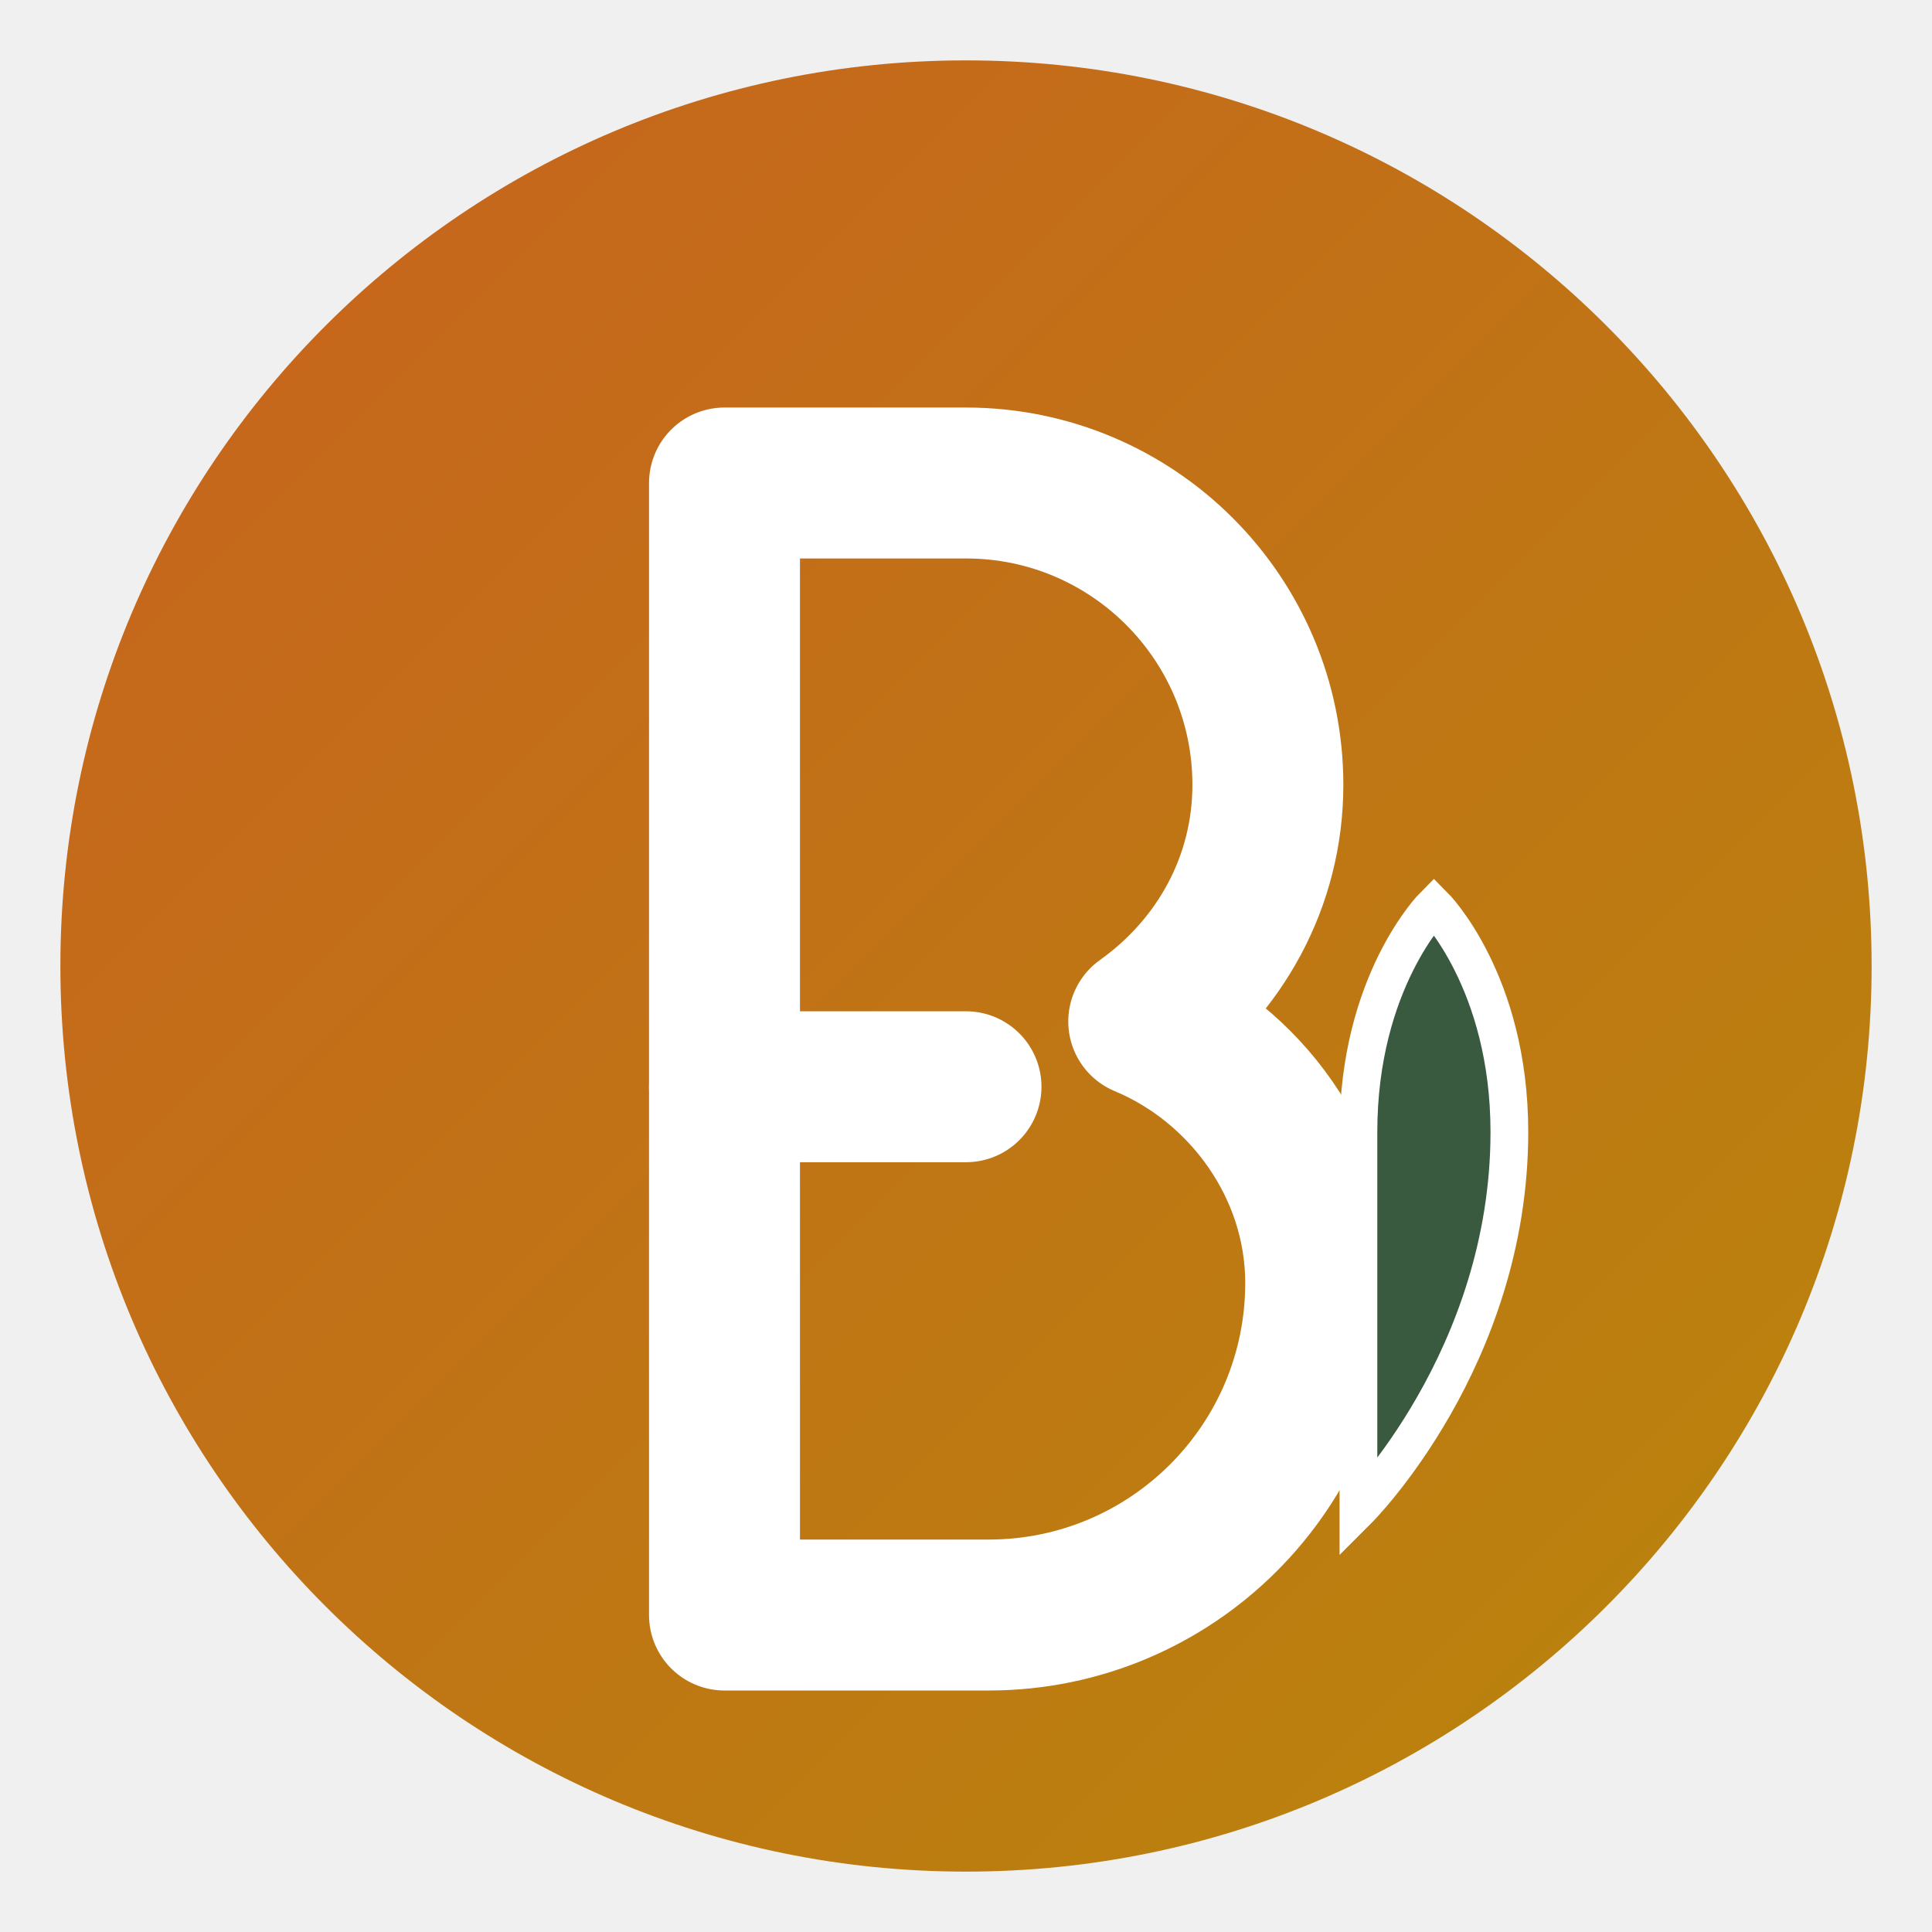
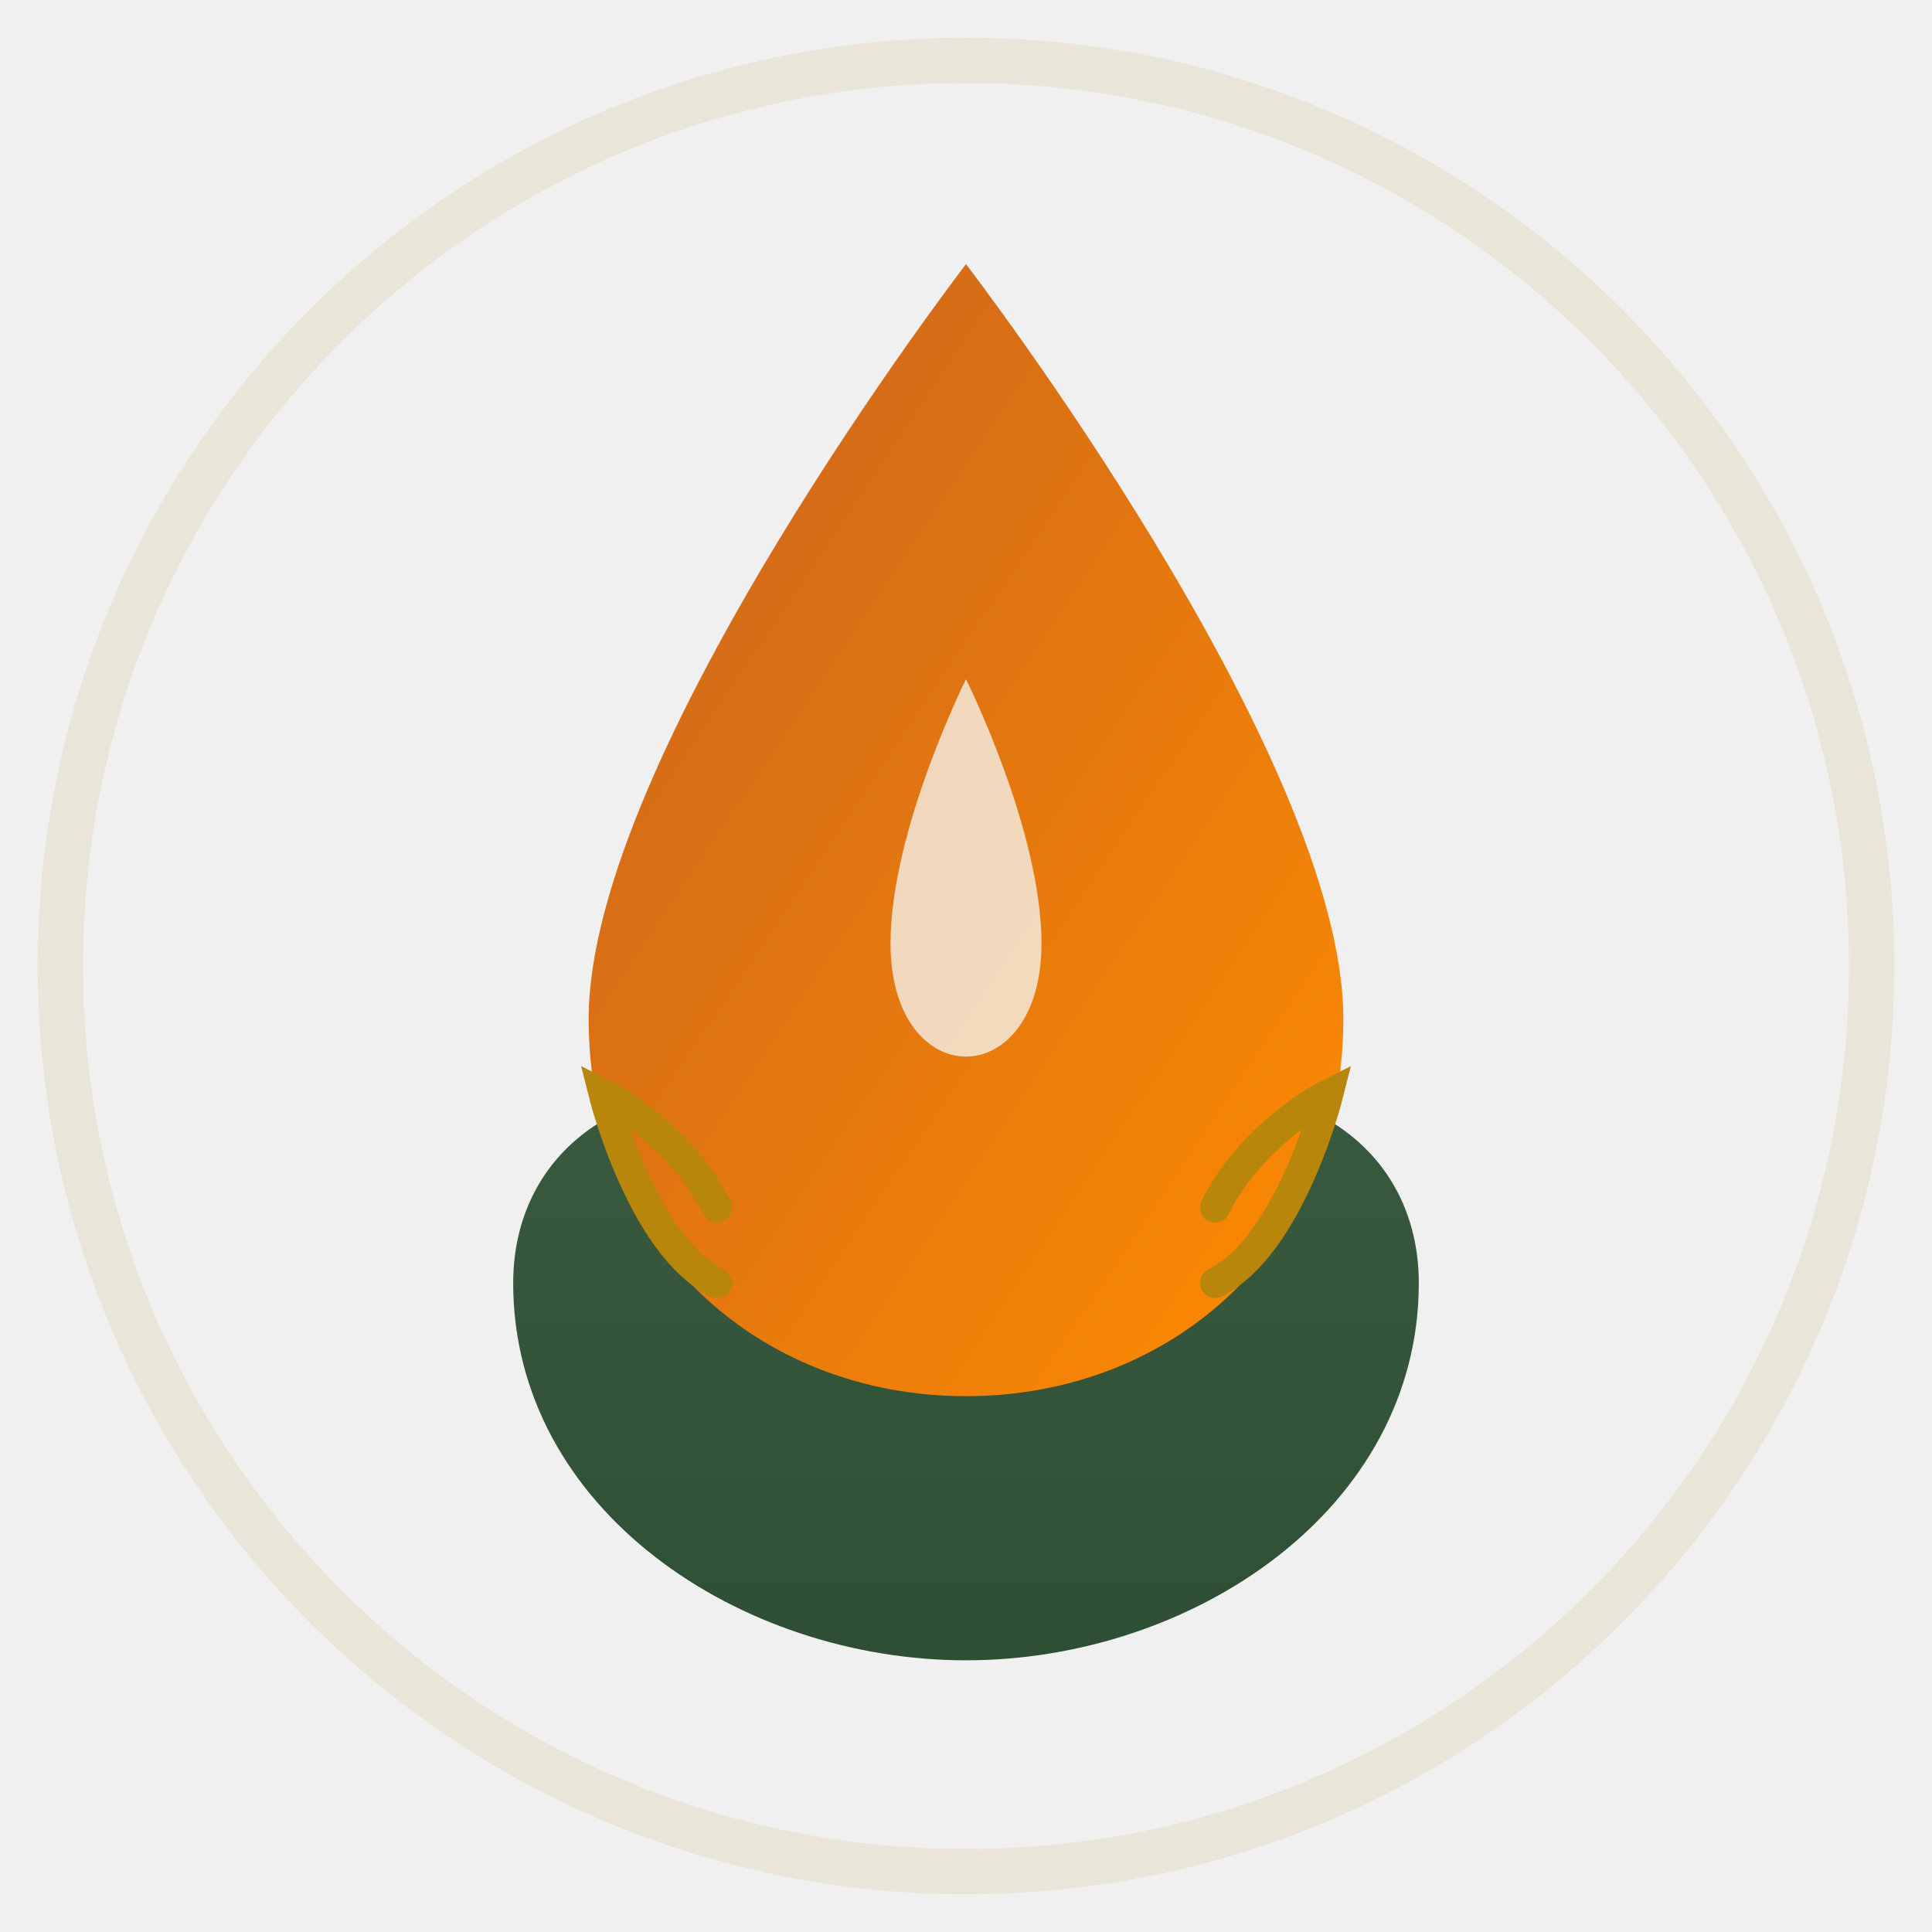
<svg xmlns="http://www.w3.org/2000/svg" viewBox="0 0 512 512">
  <defs>
-     <linearGradient id="grad1" x1="0%" y1="0%" x2="100%" y2="100%">
-       <stop offset="0%" style="stop-color:#C8621F;stop-opacity:1" />
-       <stop offset="100%" style="stop-color:#B8860B;stop-opacity:1" />
+     <linearGradient id="flameGrad" x1="0%" y1="0%" x2="100%" y2="100%">
+       <stop offset="0%" style="stop-color:#C8621F" />
+       <stop offset="100%" style="stop-color:#FF8C00" />
+     </linearGradient>
+     <linearGradient id="petalGrad" x1="0%" y1="0%" x2="0%" y2="100%">
+       <stop offset="0%" style="stop-color:#3A5A40" />
+       <stop offset="100%" style="stop-color:#2F4F35" />
    </linearGradient>
  </defs>
-   <circle cx="256" cy="256" r="240" fill="url(#grad1)" />
-   <path d="M192 128h64c44.18 0 80 35.82 80 80 0 25.6-12.7 48.3-32.9 62.7 26.9 11.2 46.9 38.3 46.9 69.3 0 48.6-39.4 88-88 88H192V128z" fill="none" stroke="white" stroke-width="40" stroke-linecap="round" stroke-linejoin="round" />
-   <path d="M192 288h64" stroke="white" stroke-width="40" stroke-linecap="round" stroke-linejoin="round" />
-   <path d="M360 400s40-40 40-100c0-40-20-60-20-60s-20 20-20 60c0 40 0 100 0 100z" fill="#3A5A40" stroke="white" stroke-width="10" />
+   <circle cx="256" cy="256" r="240" fill="#FAF8F3" stroke="#B8860B" stroke-width="12" opacity="0.1" />
+   <path d="M136 340c0-40 40-70 120-40 80-30 120 0 120 40 0 60-60 100-120 100s-120-40-120-100z" fill="url(#petalGrad)" />
+   <path d="M256 70c0 0-100 130-100 200 0 60 45 100 100 100s100-40 100-100c0-70-100-200-100-200z" fill="url(#flameGrad)" />
+   <path d="M256 180c0 0-20 40-20 70 0 20 10 30 20 30s20-10 20-30c0-30-20-70-20-70z" fill="#F5F1E8" opacity="0.8" />
+   <path d="M190 320c-10-20-30-30-30-30s10 40 30 50" stroke="#B8860B" stroke-width="8" stroke-linecap="round" fill="none" />
+   <path d="M322 320c10-20 30-30 30-30s-10 40-30 50" stroke="#B8860B" stroke-width="8" stroke-linecap="round" fill="none" />
</svg>
